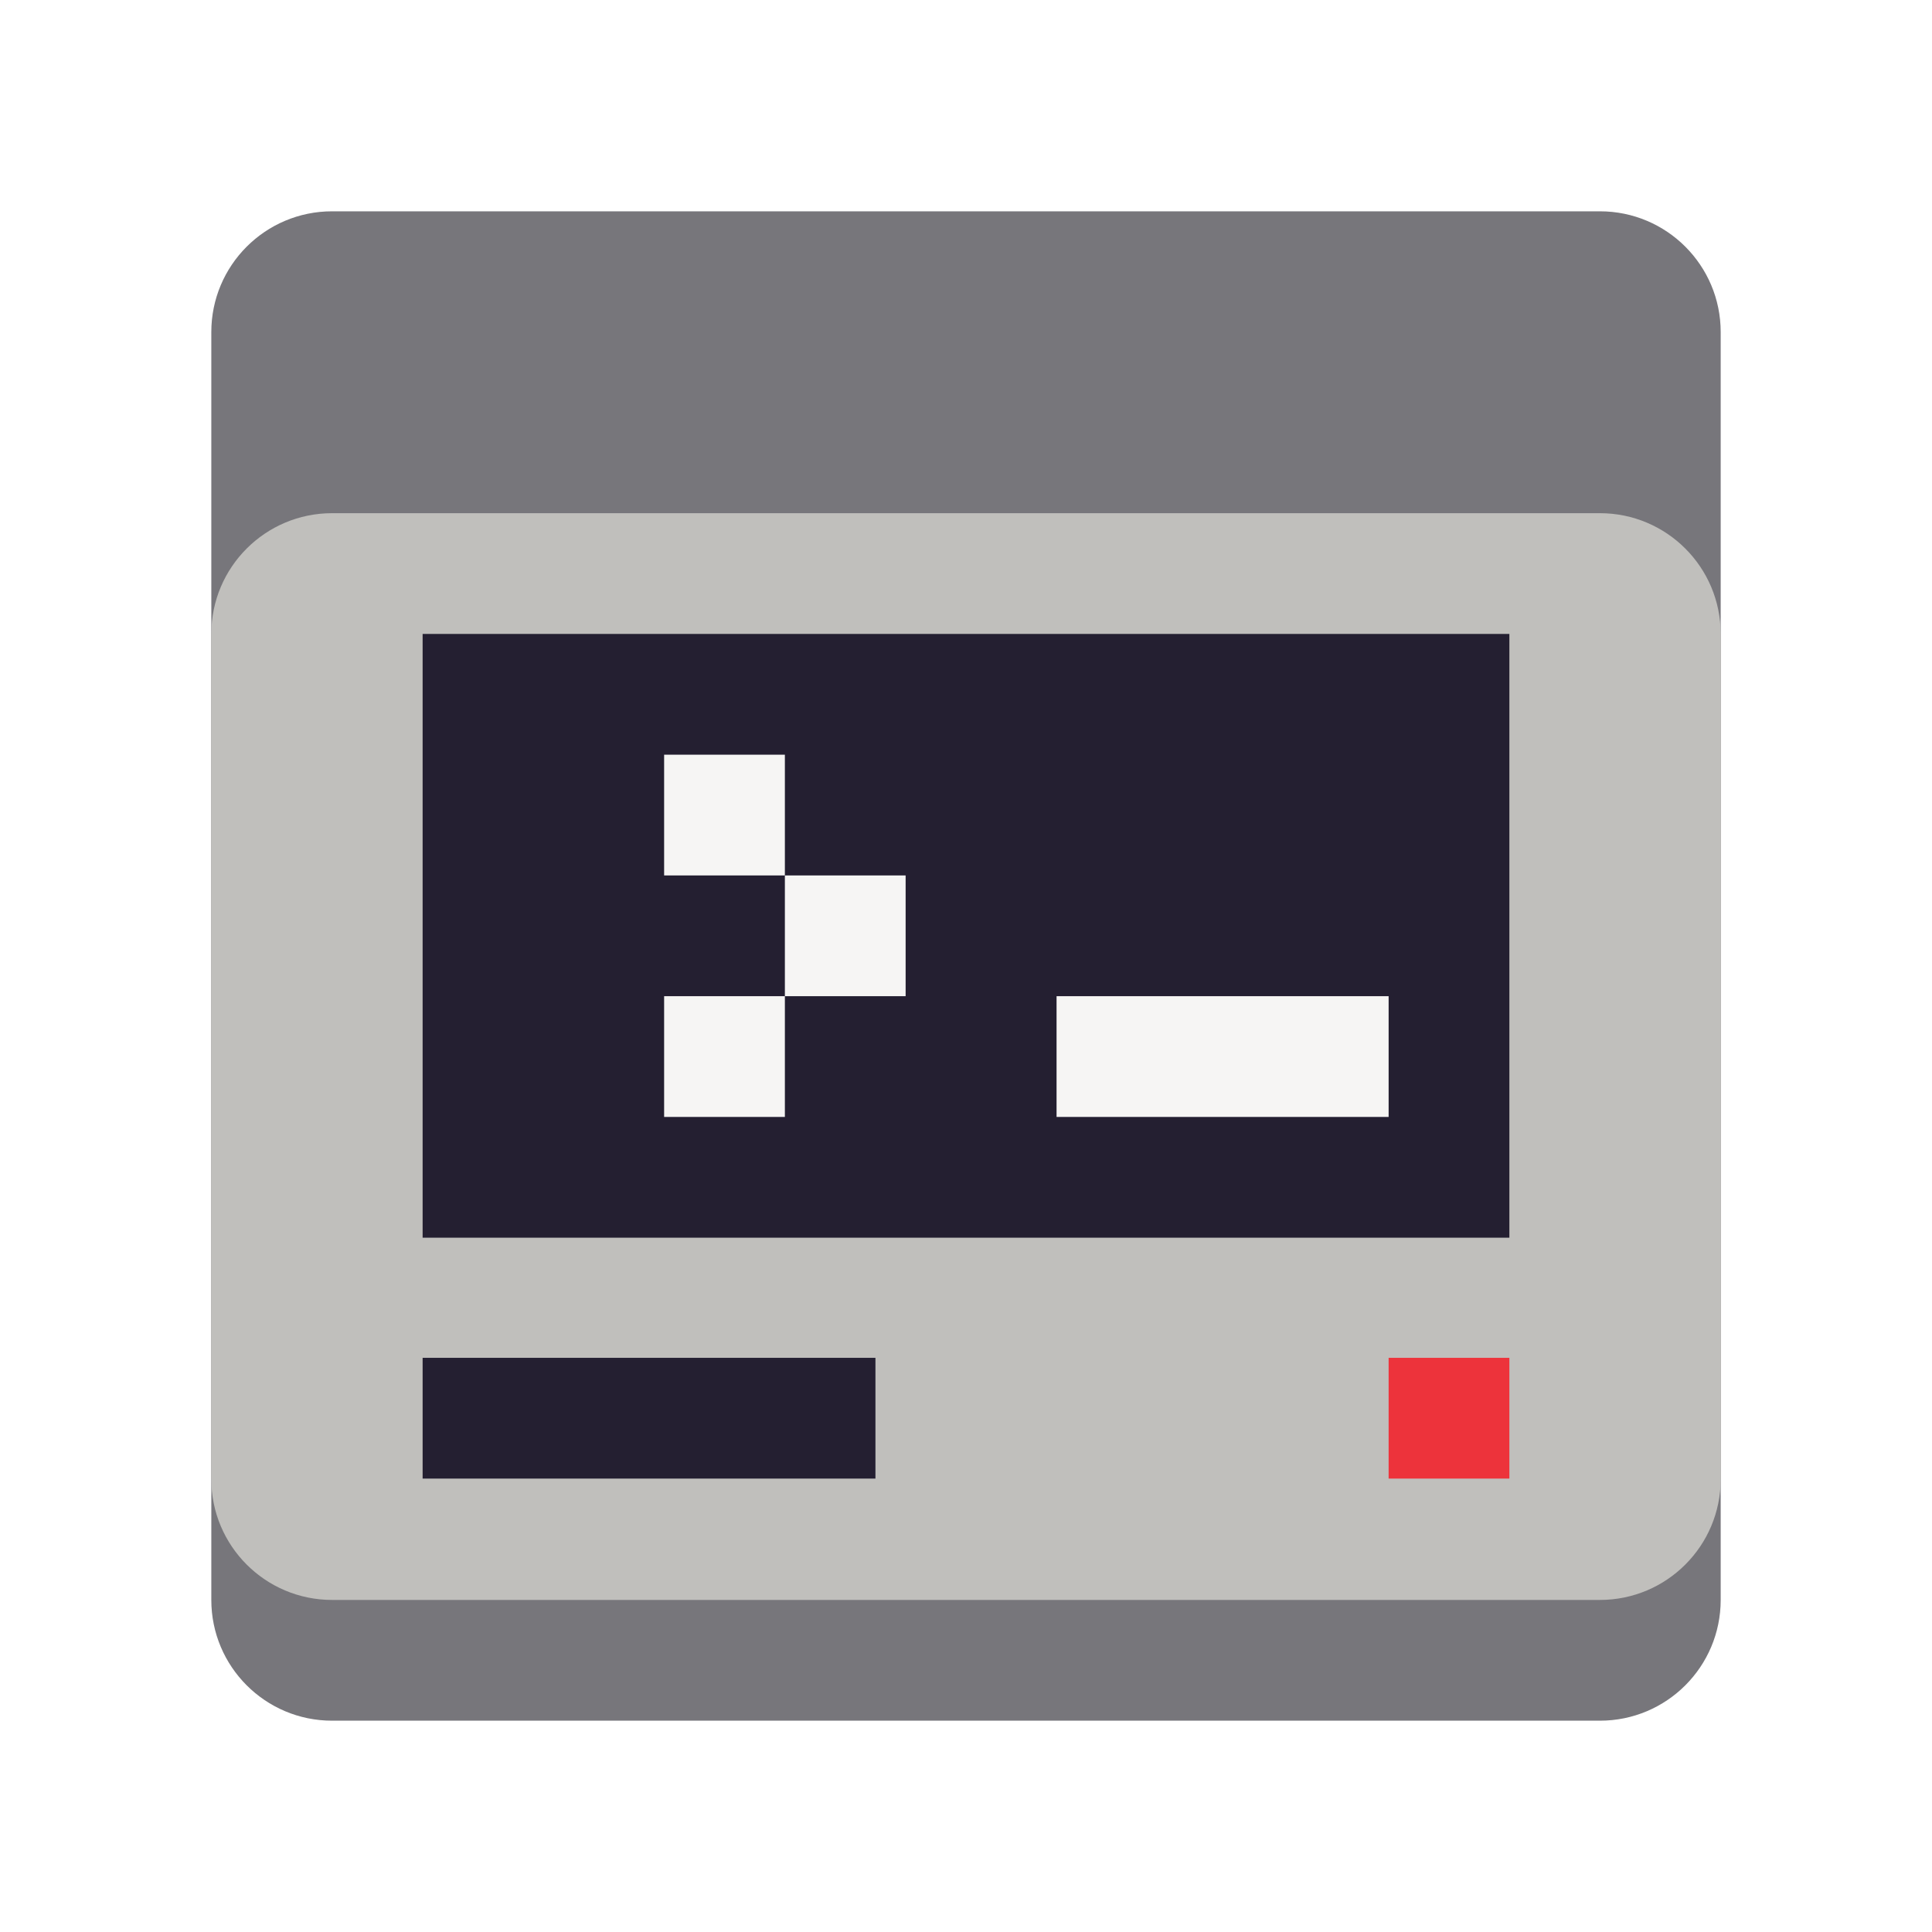
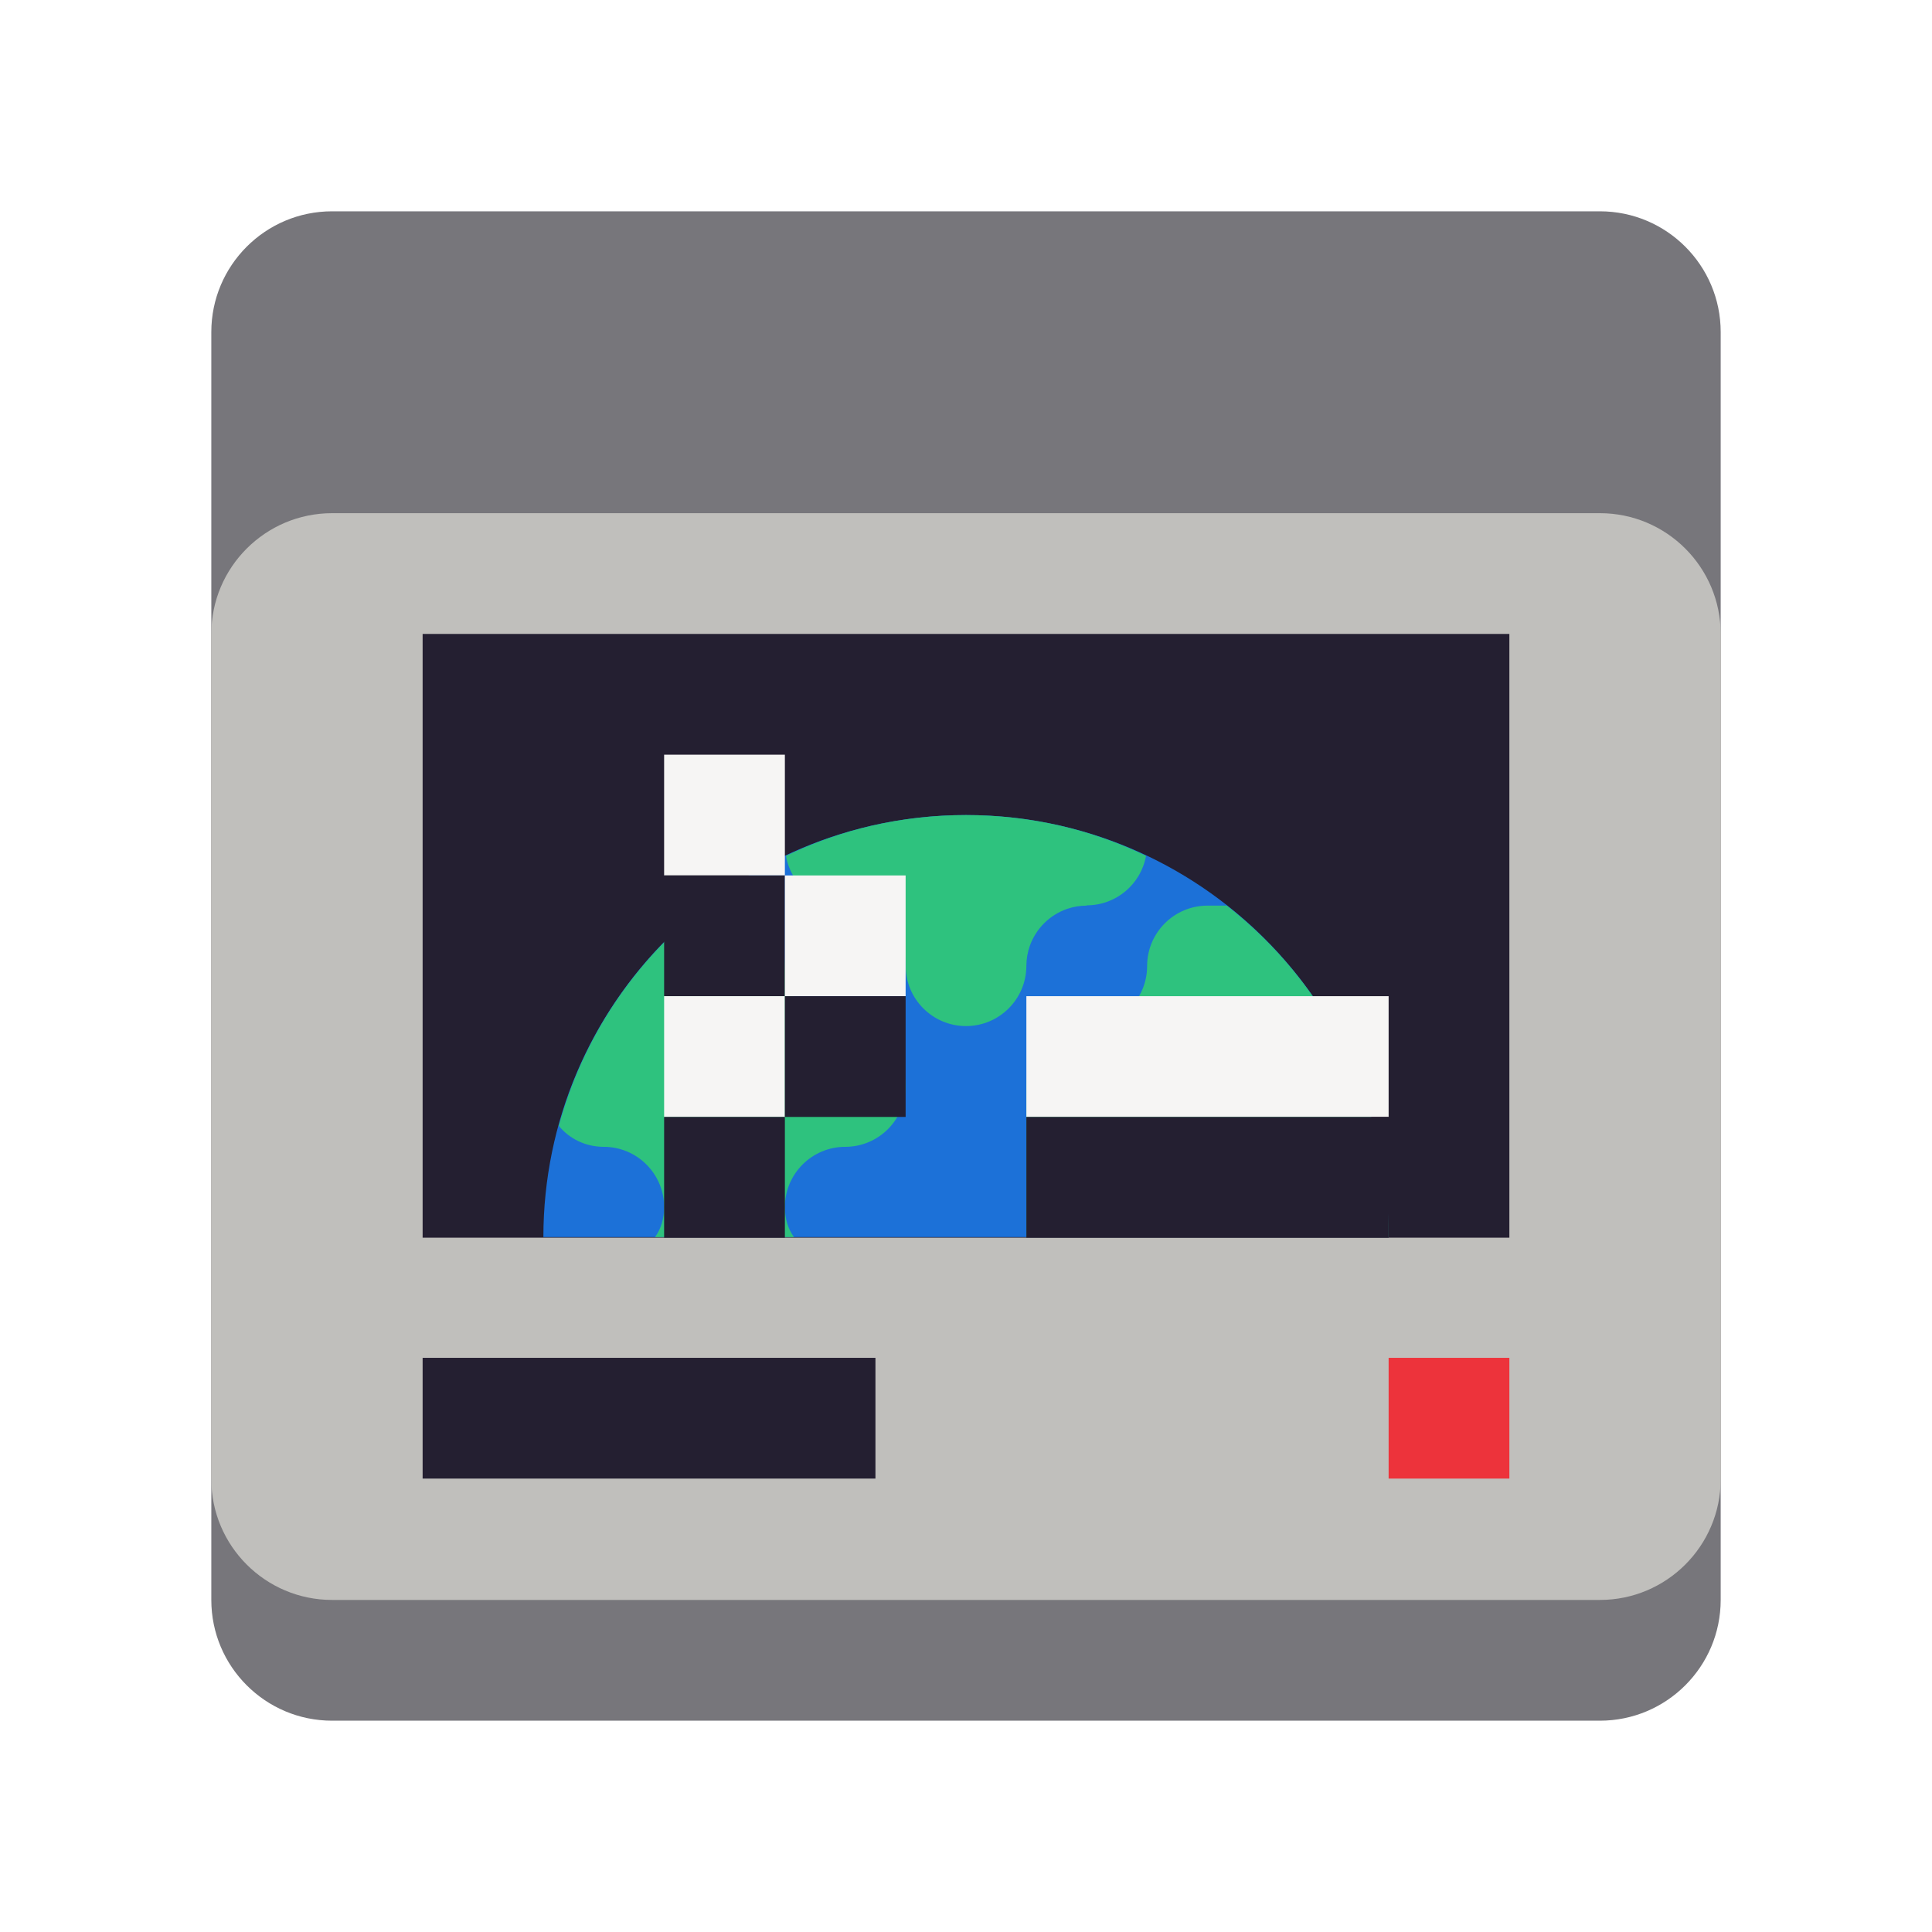
- <svg xmlns="http://www.w3.org/2000/svg" width="100%" height="100%" viewBox="0 0 128 128" version="1.1">
+ <svg xmlns="http://www.w3.org/2000/svg" width="100%" height="100%" viewBox="0 0 128 128" version="1.1" xml:space="preserve" style="fill-rule:evenodd;clip-rule:evenodd;stroke-linejoin:round;stroke-miterlimit:2;">
  <g>
-     <rect style="stroke: rgb(0, 0, 0); stroke-width: 0px; fill: rgb(119, 118, 123);" x="14" y="14" width="100" height="100" rx="8" ry="8" />
-     <rect style="stroke: rgb(0, 0, 0); stroke-width: 0px; fill: rgb(192, 191, 188);" x="14" y="34" width="100" height="72" rx="8" ry="8" />
+     <path d="M114,22c0,-4.415 -3.585,-8 -8,-8l-84,0c-4.415,0 -8,3.585 -8,8l0,84c0,4.415 3.585,8 8,8l84,0c4.415,0 8,-3.585 8,-8l0,-84Z" style="fill:#77767b;" />
+     <path d="M114,42c0,-4.415 -3.585,-8 -8,-8l-84,0c-4.415,0 -8,3.585 -8,8l0,56c0,4.415 3.585,8 8,8l84,0c4.415,0 8,-3.585 8,-8l0,-56Z" style="fill:#c0bfbc;" />
  </g>
  <g>
-     <rect x="28" y="42" width="72" height="40" style="fill: rgb(36, 31, 49);" />
-     <rect x="44" y="50" width="8" height="8" style="fill:#f6f5f4;" />
-     <rect x="44" y="66" width="8" height="8" style="fill:#f6f5f4;" />
-     <rect x="52" y="58" width="8" height="8" style="fill:#f6f5f4;" />
-     <rect x="70" y="66" width="22" height="8" style="fill:#f6f5f4;" />
+     <rect x="28" y="42" width="72" height="40" style="fill:#241f31;" />
+     <g>
+       <path d="M36,81.96c0.01,-15.433 12.553,-27.96 28,-27.96c15.447,-0 27.99,12.527 28,27.96l-56,-0Z" style="fill:#1c71d8;" />
+       <path d="M46.718,60l1.308,0c2.196,0.014 3.974,1.801 3.974,4l0,0c0.011,2.198 1.799,3.98 4,3.98c2.208,-0 4,1.792 4,4c-0,2.199 -1.778,3.986 -3.974,4l-0.026,-0c-2.208,-0 -4,1.792 -4,4c-0,0.734 0.198,1.422 0.6,1.98l-9.2,-0c0.402,-0.558 0.6,-1.246 0.6,-1.98c0,-2.208 -1.792,-4 -4,-4l-0.026,-0c-1.188,-0.008 -2.255,-0.535 -2.952,-1.392c1.589,-5.857 5.043,-10.949 9.696,-14.588Z" style="fill:#2ec27e;" />
+       <path d="M52.07,56.699c3.61,-1.741 7.659,-2.699 11.93,-2.699c4.27,0 8.317,0.957 11.928,2.698c-0.332,1.866 -1.966,3.282 -3.928,3.282l0,0.02c-0.444,0.001 -0.886,0.073 -1.306,0.218c-0.556,0.192 -1.067,0.509 -1.488,0.92c-0.438,0.428 -0.776,0.956 -0.98,1.533c-0.147,0.419 -0.222,0.86 -0.226,1.303l-0,0.021c-0.008,2.201 -1.797,3.985 -4,3.985c-2.206,-0 -3.997,-1.789 -4,-3.995l-0,-0c-0.008,-2.201 -1.797,-3.985 -4,-3.985l-0.026,-0c-1.957,-0.012 -3.582,-1.433 -3.904,-3.301Z" style="fill:#2ec27e;" />
+       <path d="M81.282,60c6.525,5.101 10.712,13.046 10.718,21.96l-24,-0l0,-9.986c0.014,-2.196 1.801,-3.974 4,-3.974l0.026,-0c2.196,-0.014 3.974,-1.801 3.974,-4l0,-0.026c0.014,-2.196 1.801,-3.974 4,-3.974l1.282,0Z" style="fill:#2ec27e;" />
+     </g>
+     <g>
+       <rect x="44" y="50" width="8" height="8" style="fill:#f6f5f4;" />
+       <rect x="44" y="58" width="8" height="8" style="fill:#241f31;" />
+     </g>
+     <g>
+       <rect x="44" y="66" width="8" height="8" style="fill:#f6f5f4;" />
+       <rect x="44" y="74" width="8" height="8" style="fill:#241f31;" />
+     </g>
+     <g>
+       <rect x="52" y="58" width="8" height="8" style="fill:#f6f5f4;" />
+       <rect x="52" y="66" width="8" height="8" style="fill:#241f31;" />
+     </g>
+     <g>
+       <rect x="68" y="66" width="24" height="8" style="fill:#f6f5f4;" />
+       <rect x="68" y="74" width="24" height="8" style="fill:#241f31;" />
+     </g>
  </g>
  <rect x="28" y="89.96" width="30" height="8" style="fill:#241f31;" />
  <rect x="92" y="89.96" width="8" height="8" style="fill:#ed333b;" />
</svg>
